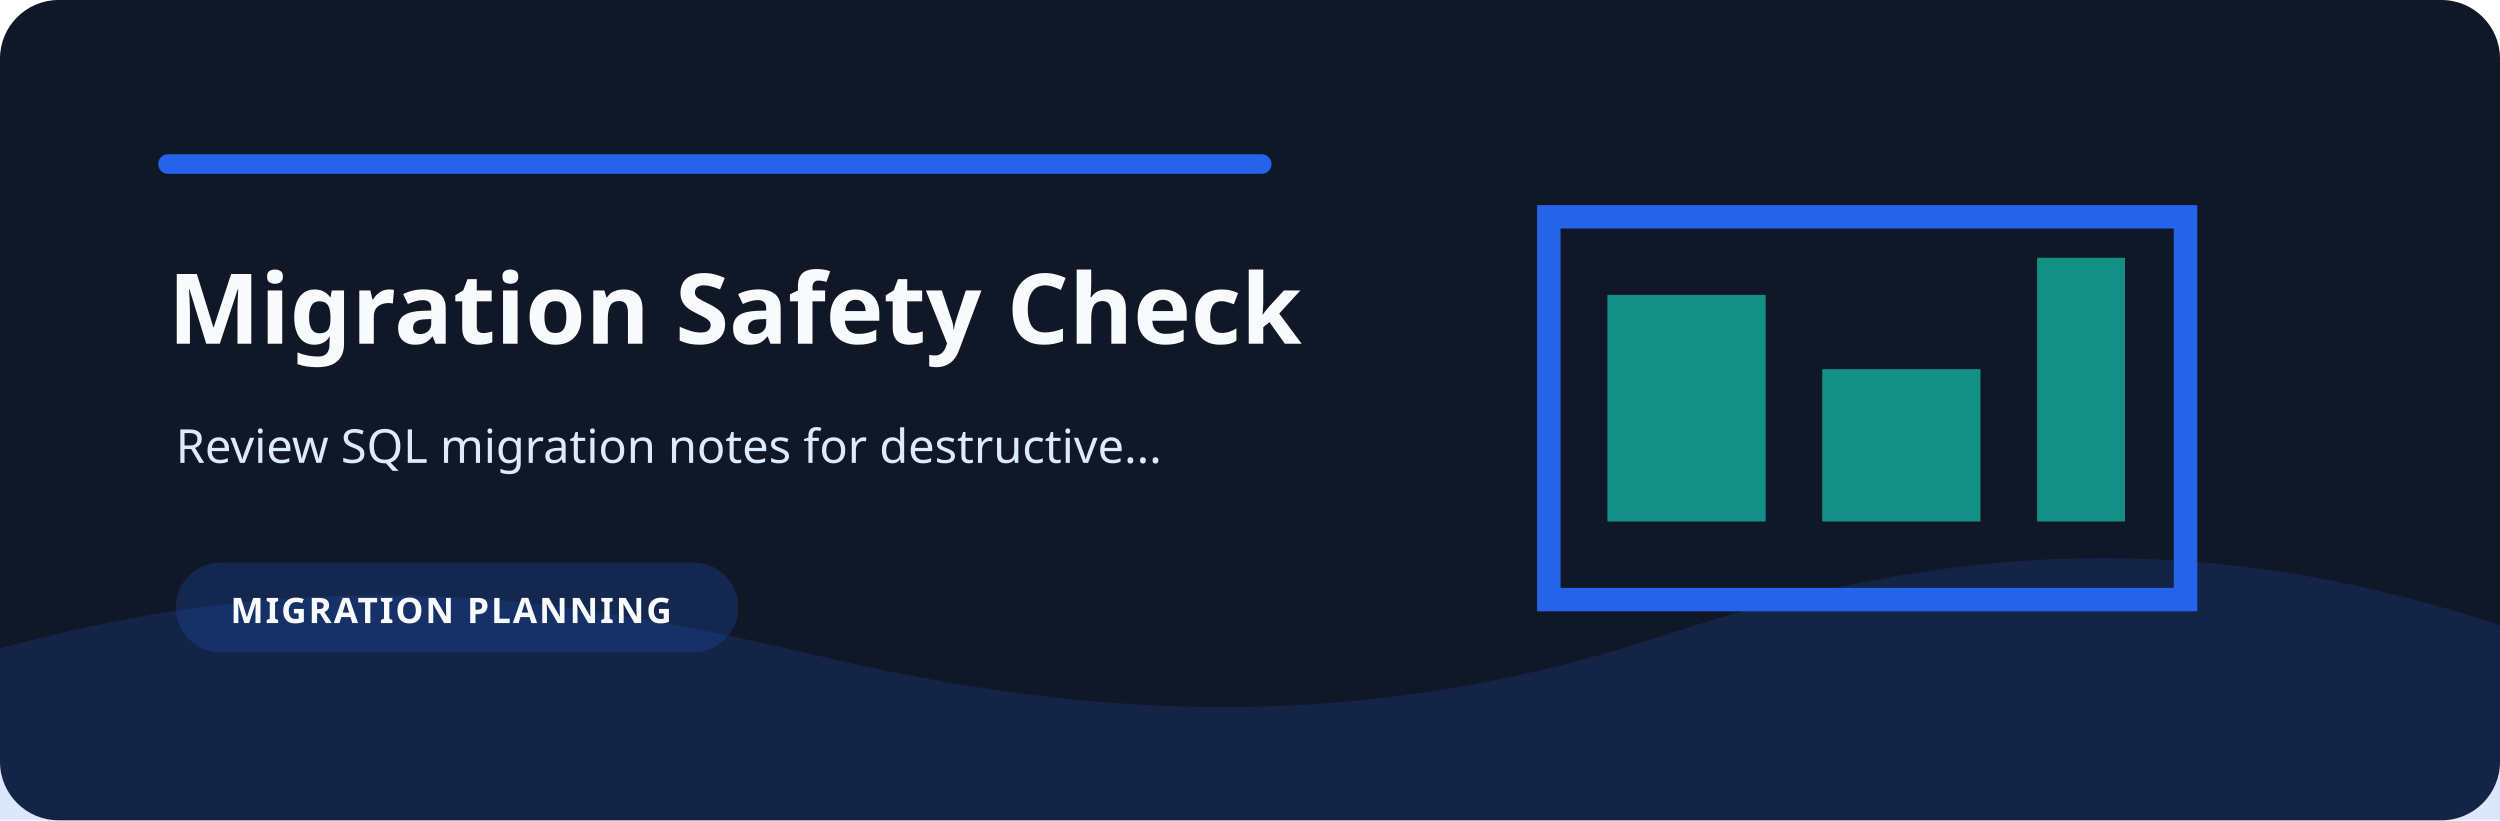
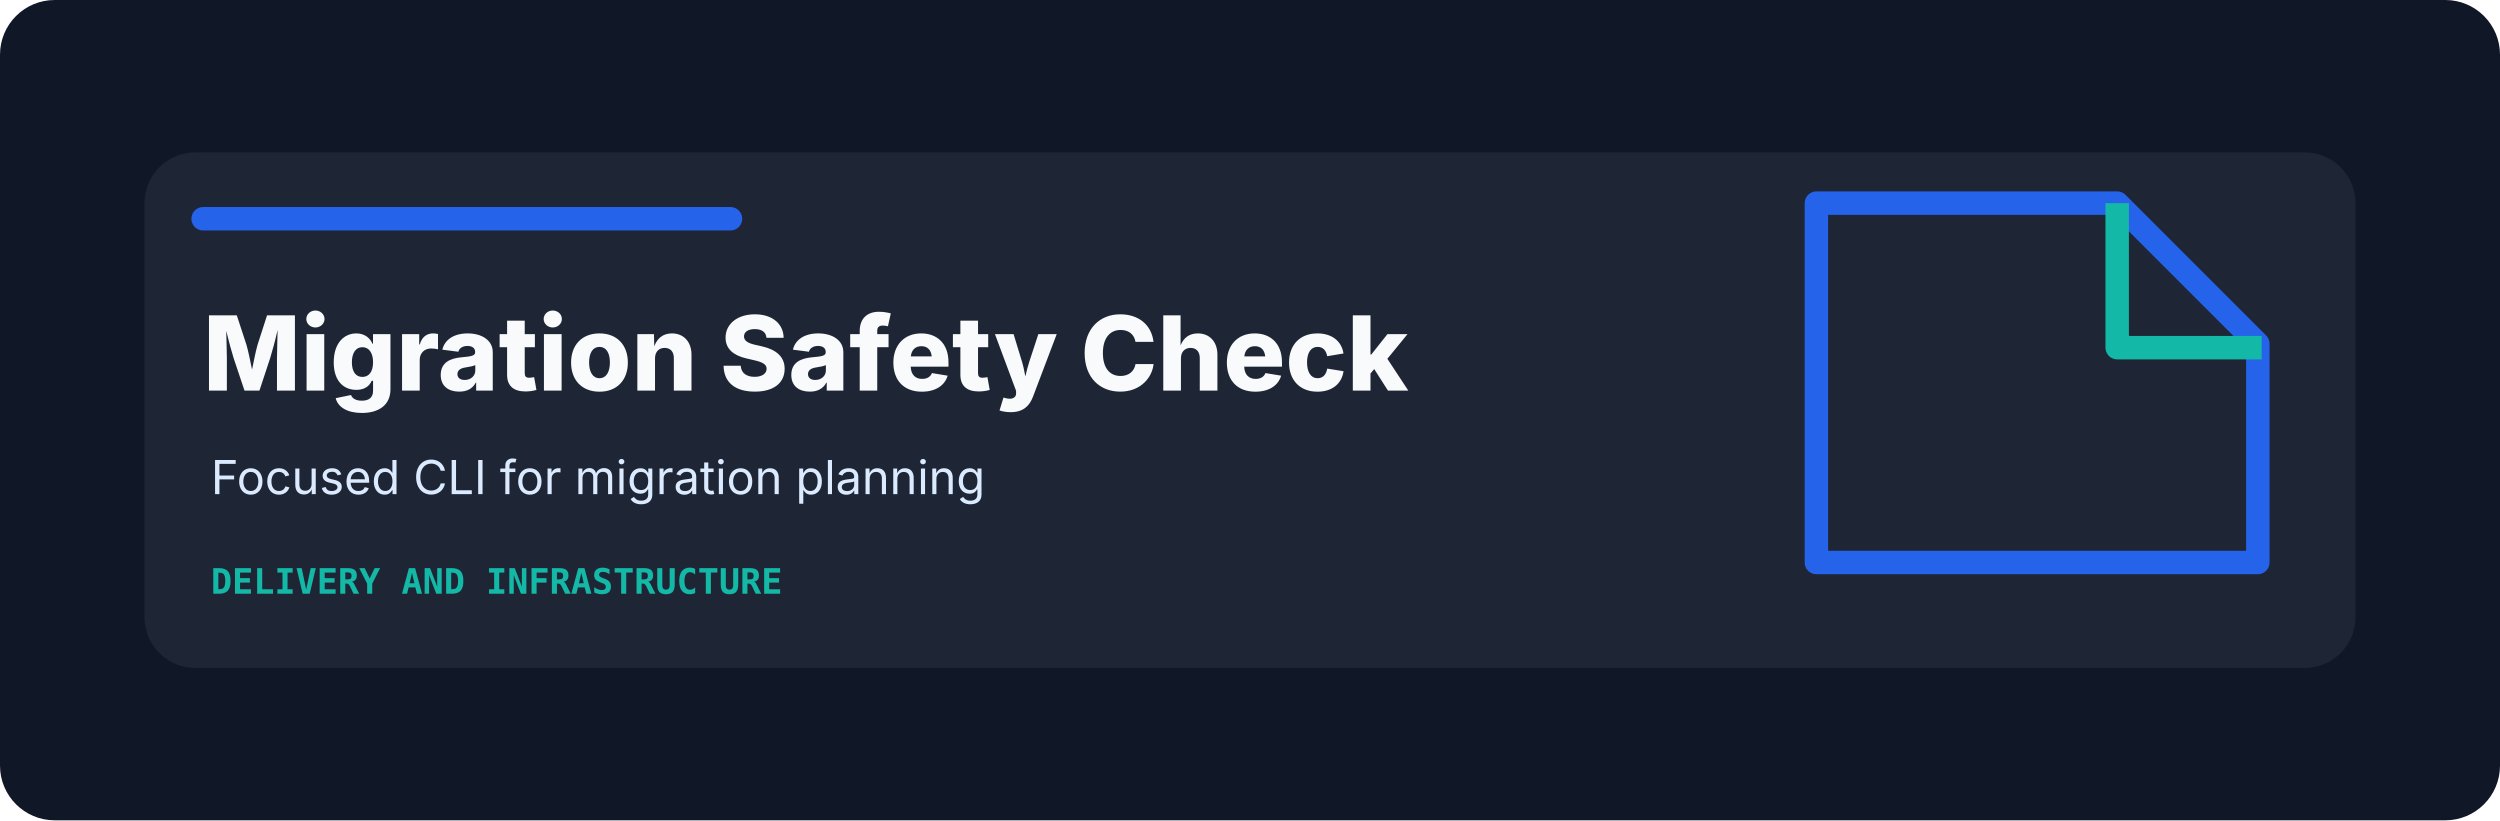
- <svg xmlns="http://www.w3.org/2000/svg" width="1280" height="420" viewBox="0 0 1280 420" fill="none" role="img" aria-label="Migration Safety Check project cover">
-   <rect width="1280" height="420" rx="30" fill="#101828" />
-   <path d="M0 332C168 286 293 306 420 336C560 369 699 376 853 325C1018 270 1148 277 1280 320V420H0V332Z" fill="#2563eb" opacity=".16" />
-   <path d="M86 84h560" stroke="#2563eb" stroke-width="10" stroke-linecap="round" />
-   <text x="86" y="176" fill="#f8fafc" font-family="Manrope, ui-sans-serif, system-ui" font-size="50" font-weight="800">Migration Safety Check</text>
-   <text x="90" y="237" fill="#dbeafe" font-family="Manrope, ui-sans-serif, system-ui" font-size="24" font-weight="500">Review SQL migration notes for destructive...</text>
-   <rect x="90" y="288" width="288" height="46" rx="23" fill="#2563eb" opacity=".20" />
-   <text x="118" y="319" fill="#f8fafc" font-family="Manrope, ui-sans-serif, system-ui" font-size="18" font-weight="800" letter-spacing="1">MIGRATION PLANNING</text>
-   <path d="M793 111h326v196H793z" fill="none" stroke="#2563eb" stroke-width="12" />
-   <path d="M823 151h81v116h-81zM933 189h81v78h-81zM1043 132h45v135h-45z" fill="#14b8a6" opacity=".75" />
+ <svg xmlns="http://www.w3.org/2000/svg" width="1280" height="420" viewBox="0 0 1280 420" fill="none" role="img" aria-label="Migration Safety Check cover">
+   <rect width="1280" height="420" rx="28" fill="#101828" />
+   <rect x="74" y="78" width="1132" height="264" rx="26" fill="#f8fafc" opacity=".06" />
+   <path d="M104 112h270" stroke="#2563eb" stroke-width="12" stroke-linecap="round" />
+   <text x="104" y="200" fill="#f8fafc" font-family="Inter, ui-sans-serif, system-ui" font-size="53" font-weight="800">Migration Safety Check</text>
+   <text x="108" y="253" fill="#dbeafe" font-family="Inter, ui-sans-serif, system-ui" font-size="24">Focused CLI for migration planning</text>
+   <text x="108" y="304" fill="#14b8a6" font-family="ui-monospace, SFMono-Regular, Menlo, monospace" font-size="18" font-weight="700">DELIVERY AND INFRASTRUCTURE</text>
+   <path d="M930 104h154l72 72v112H930z" fill="none" stroke="#2563eb" stroke-width="12" stroke-linejoin="round" />
+   <path d="M1084 104v74h74" fill="none" stroke="#14b8a6" stroke-width="12" stroke-linejoin="round" />
</svg>
